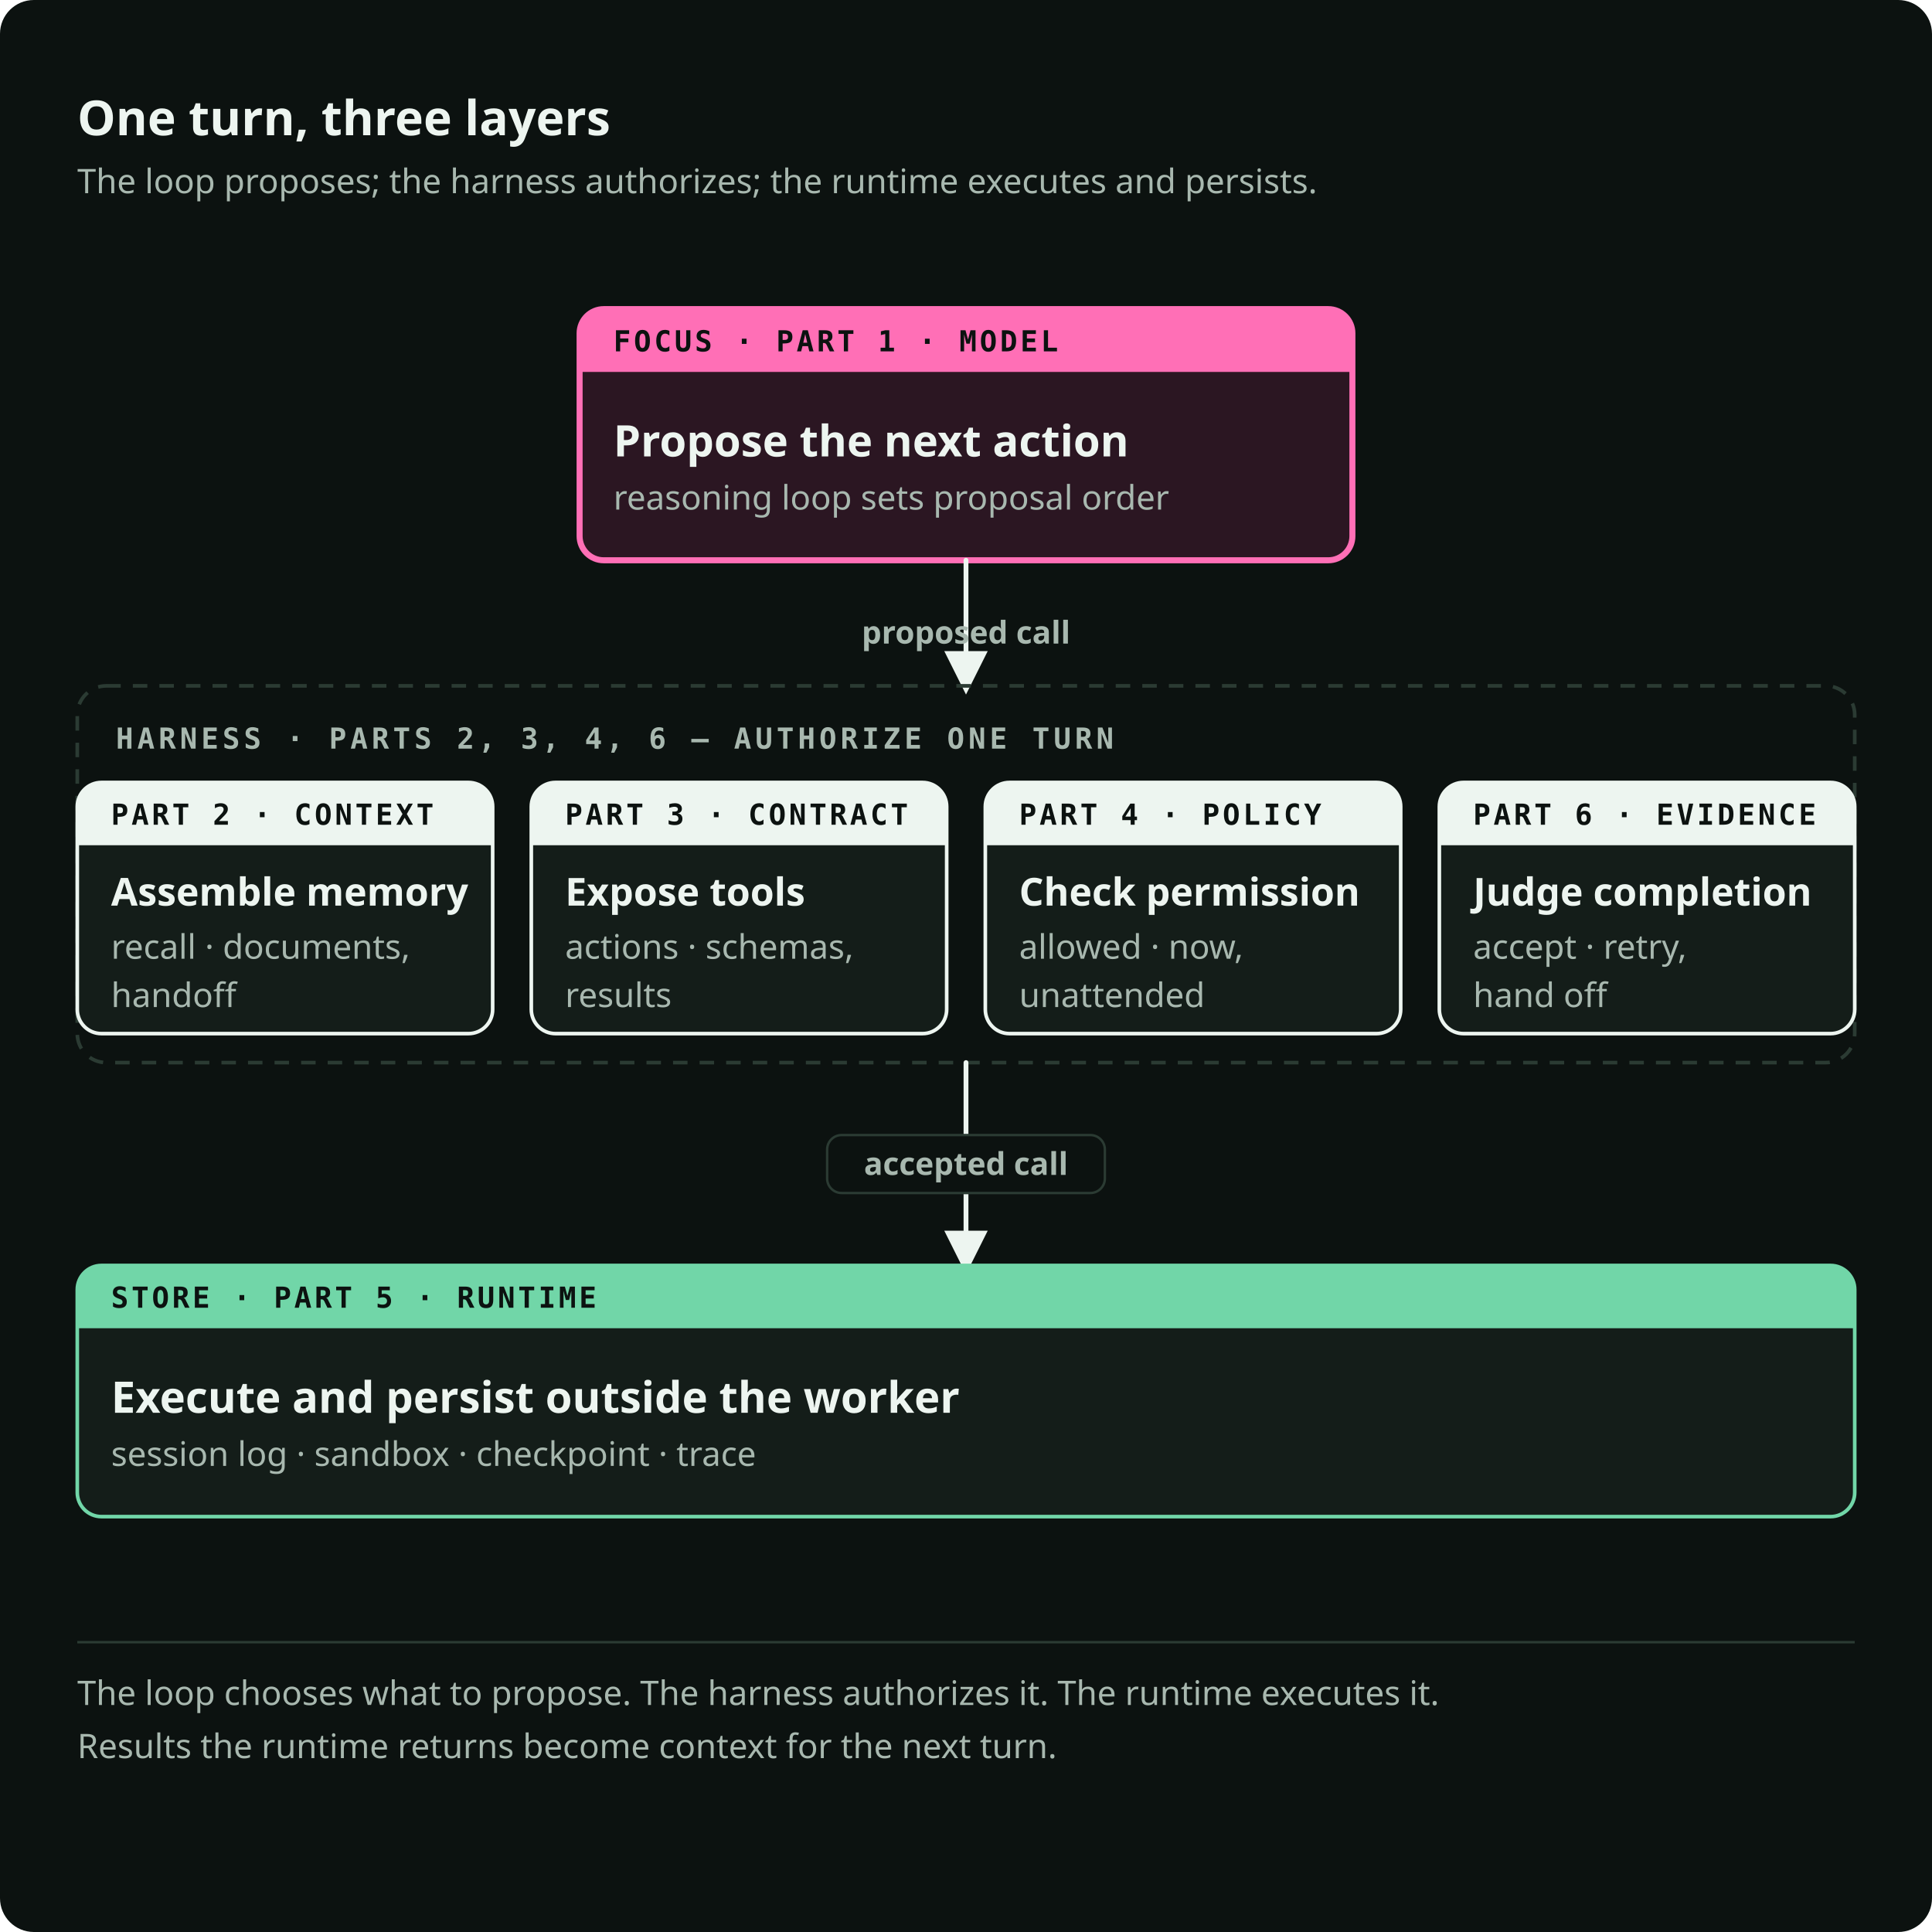
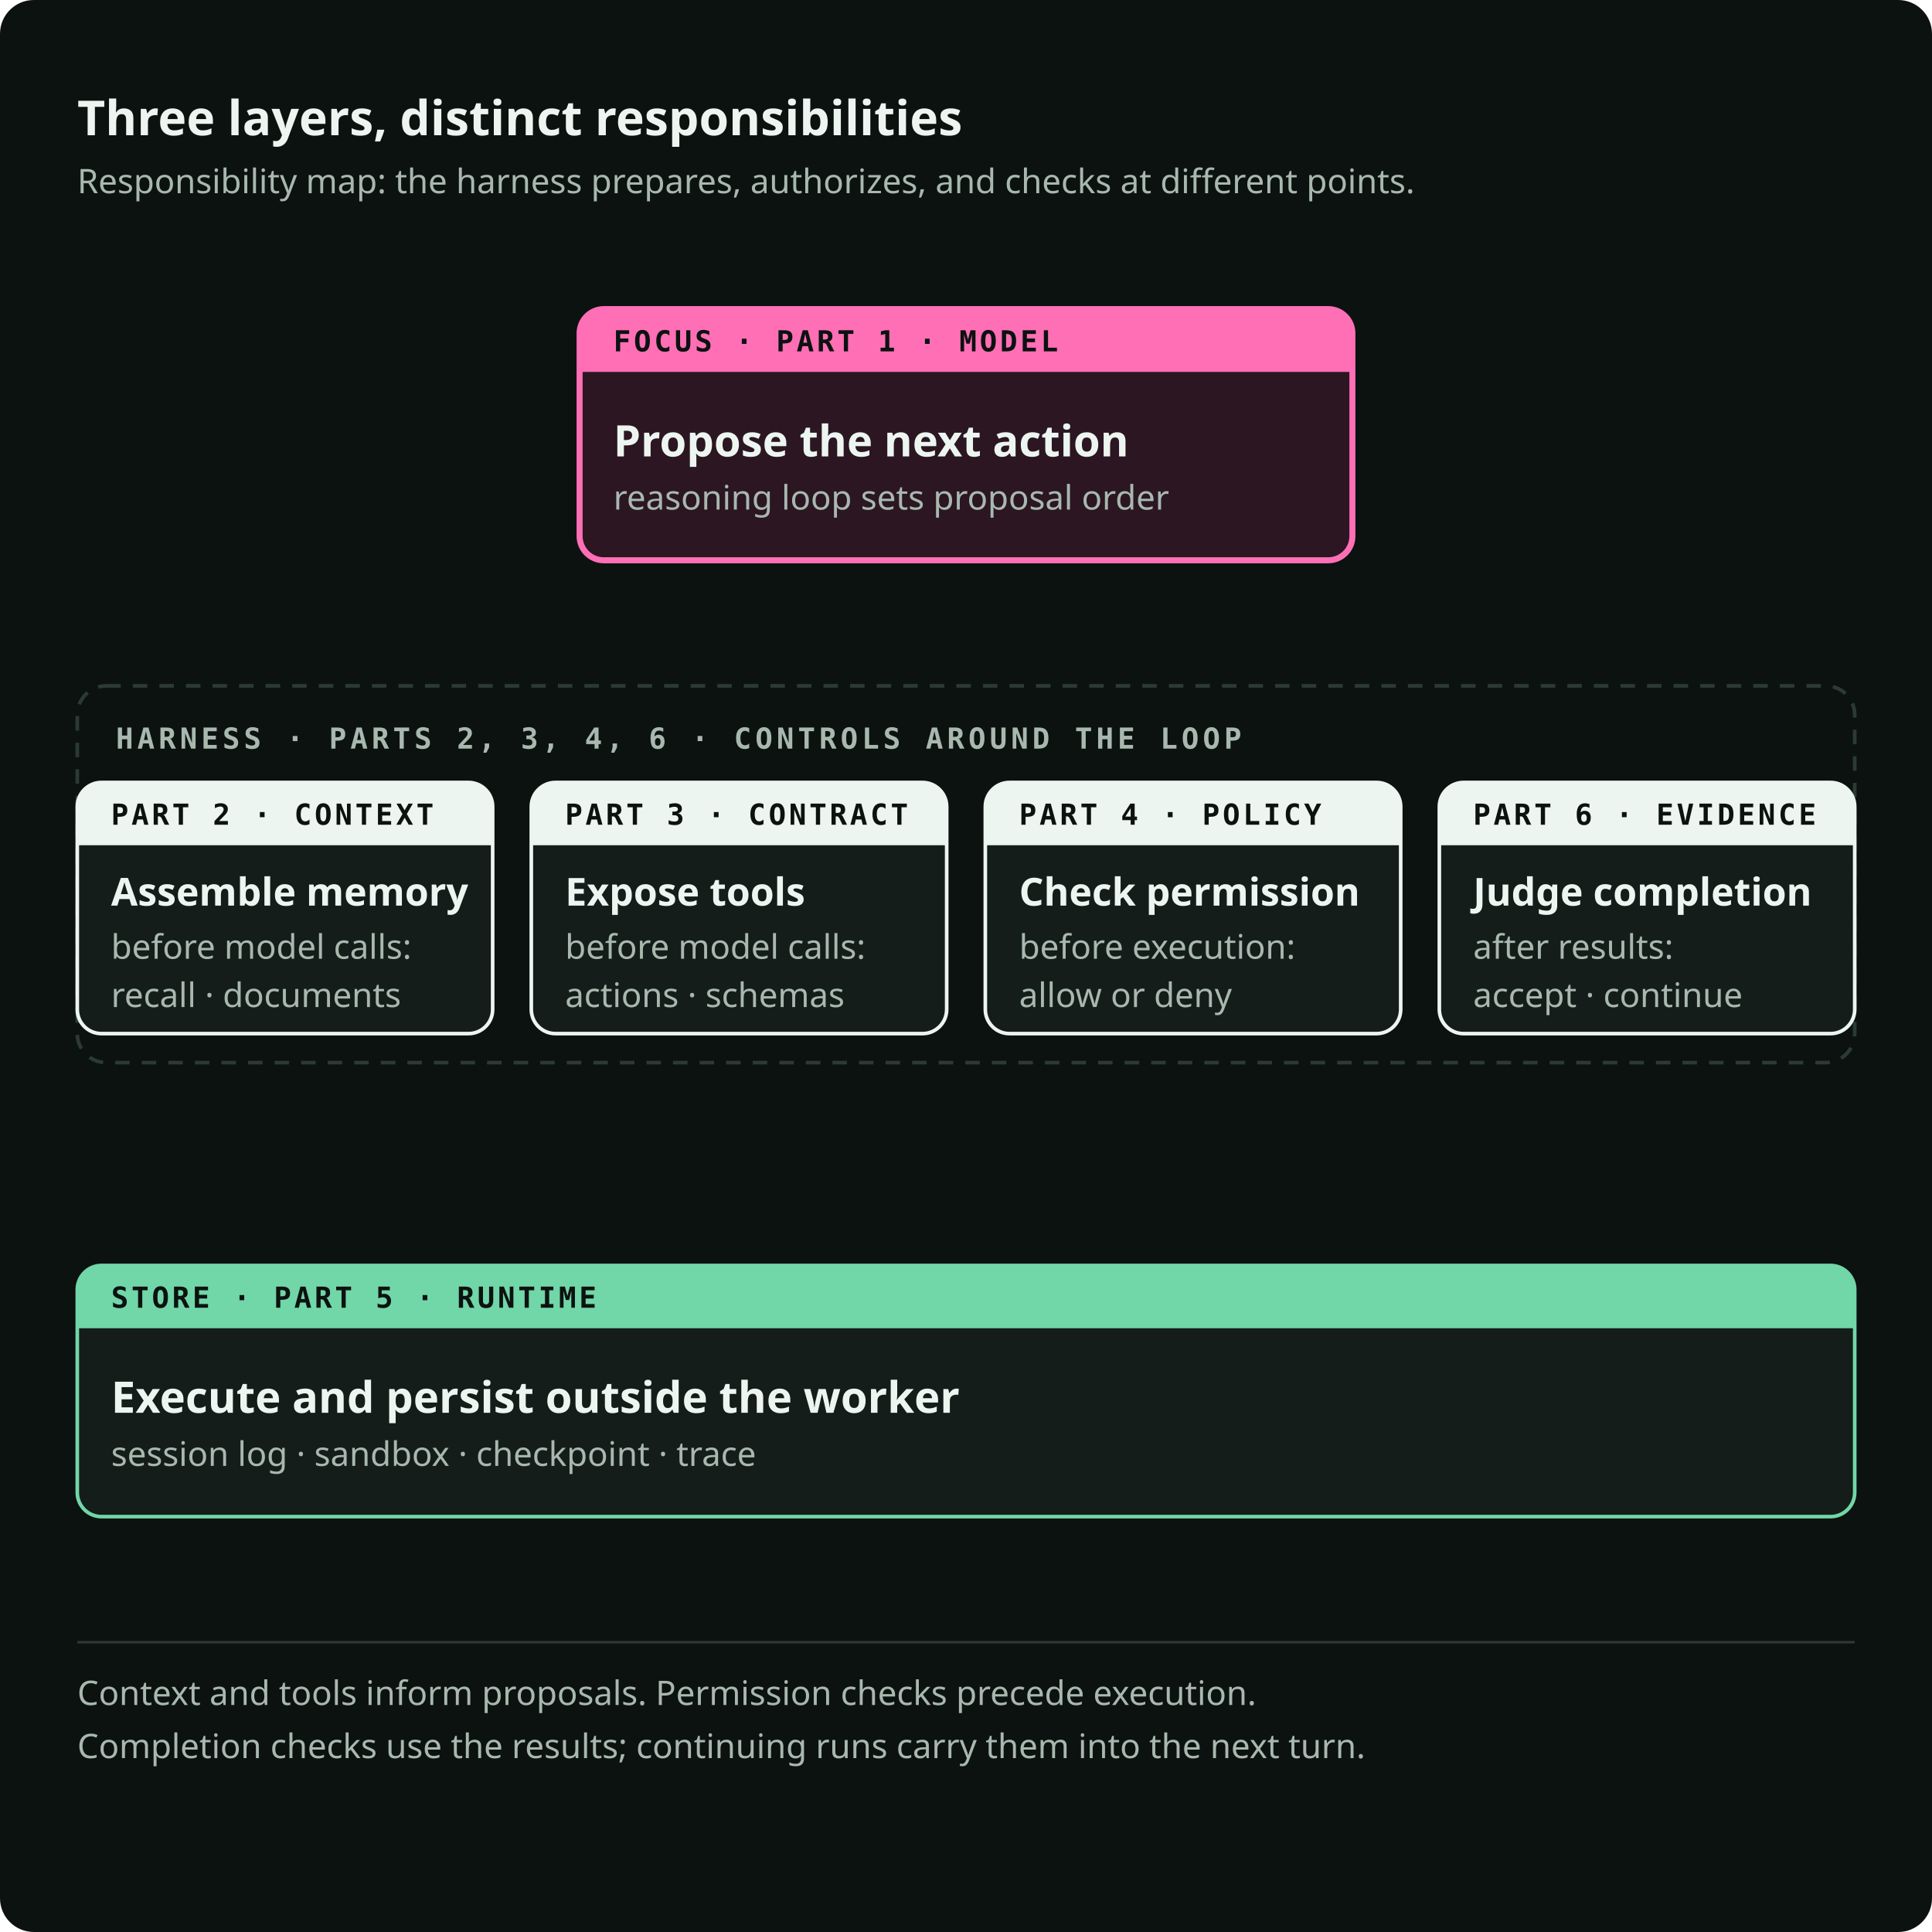
<svg xmlns="http://www.w3.org/2000/svg" viewBox="0 0 800 800" role="img" preserveAspectRatio="xMidYMid meet" data-visual-system="byte-diagram-v2" data-direction="B" data-theme="dark" aria-labelledby="stacklayers-title stacklayers-desc" shape-rendering="geometricPrecision" text-rendering="geometricPrecision">
  <style data-visual-system="byte-diagram-v2">* { animation: none !important; }</style>
  <defs>
    <marker id="stacklayers-arrow-flow" viewBox="0 0 10 10" refX="8" refY="5" markerWidth="9" markerHeight="9" orient="auto-start-reverse">
      <path d="M0 0 10 5 0 10Z" fill="#EDF5F0" />
    </marker>
    <marker id="stacklayers-arrow-fail" viewBox="0 0 10 10" refX="8" refY="5" markerWidth="9" markerHeight="9" orient="auto-start-reverse">
      <path d="M0 0 10 5 0 10Z" fill="#FF6FB6" />
    </marker>
  </defs>
  <rect width="800" height="800" rx="14" fill="#0C1210" />
-   <text x="32" y="56" font-family="Space Grotesk, IBM Plex Sans, ui-sans-serif, system-ui, sans-serif" font-size="20" font-weight="700" fill="#EDF5F0">One turn, three layers</text>
-   <text x="32" y="80" font-family="IBM Plex Sans, ui-sans-serif, system-ui, sans-serif" font-size="14" font-weight="400" fill="#A8B8AF">The loop proposes; the harness authorizes; the runtime executes and persists.</text>
+   <text x="32" y="56" font-family="Space Grotesk, IBM Plex Sans, ui-sans-serif, system-ui, sans-serif" font-size="20" font-weight="700" fill="#EDF5F0">Three layers, distinct responsibilities</text>
+   <text x="32" y="80" font-family="IBM Plex Sans, ui-sans-serif, system-ui, sans-serif" font-size="14" font-weight="400" fill="#A8B8AF">Responsibility map: the harness prepares, authorizes, and checks at different points.</text>
  <path d="M250 128h300a10 10 0 0 1 10 10v84a10 10 0 0 1 -10 10h-300a10 10 0 0 1 -10 -10v-84a10 10 0 0 1 10 -10Z" fill="#2B1622" stroke="#FF6FB6" stroke-width="2.5" />
  <path d="M250 128h300a10 10 0 0 1 10 10v16a0 0 0 0 1 -0 0h-320a0 0 0 0 1 -0 -0v-16a10 10 0 0 1 10 -10Z" fill="#FF6FB6" />
  <text x="254" y="145.5" font-family="IBM Plex Mono, ui-monospace, SFMono-Regular, Menlo, monospace" font-size="12" font-weight="600" fill="#0C1210" letter-spacing="1.2">FOCUS · PART 1 · MODEL</text>
  <text x="254" y="189" font-family="Space Grotesk, IBM Plex Sans, ui-sans-serif, system-ui, sans-serif" font-size="18" font-weight="600" fill="#EDF5F0">Propose the next action</text>
  <text x="254" y="211" font-family="IBM Plex Sans, ui-sans-serif, system-ui, sans-serif" font-size="14" font-weight="400" fill="#A8B8AF">reasoning loop sets proposal order</text>
-   <path d="M400 232v52" fill="none" stroke="#EDF5F0" stroke-width="2" stroke-linecap="round" stroke-linejoin="round" marker-end="url(#stacklayers-arrow-flow)" />
-   <text x="400" y="266.5" font-family="IBM Plex Sans, ui-sans-serif, system-ui, sans-serif" font-size="13" font-weight="600" fill="#A8B8AF" text-anchor="middle">proposed call</text>
  <rect x="32" y="284" width="736" height="156" rx="12" fill="none" stroke="#2B3B33" stroke-width="1.5" stroke-dasharray="6 5" />
-   <text x="48" y="310" font-family="IBM Plex Mono, ui-monospace, SFMono-Regular, Menlo, monospace" font-size="12" font-weight="600" fill="#A8B8AF" letter-spacing="1.6">HARNESS · PARTS 2, 3, 4, 6 — AUTHORIZE ONE TURN</text>
+   <text x="48" y="310" font-family="IBM Plex Mono, ui-monospace, SFMono-Regular, Menlo, monospace" font-size="12" font-weight="600" fill="#A8B8AF" letter-spacing="1.6">HARNESS · PARTS 2, 3, 4, 6 · CONTROLS AROUND THE LOOP</text>
  <path d="M42 324h152a10 10 0 0 1 10 10v84a10 10 0 0 1 -10 10h-152a10 10 0 0 1 -10 -10v-84a10 10 0 0 1 10 -10Z" fill="#141D19" stroke="#EDF5F0" stroke-width="1.5" />
  <path d="M42 324h152a10 10 0 0 1 10 10v16a0 0 0 0 1 -0 0h-172a0 0 0 0 1 -0 -0v-16a10 10 0 0 1 10 -10Z" fill="#EDF5F0" />
  <text x="46" y="341.5" font-family="IBM Plex Mono, ui-monospace, SFMono-Regular, Menlo, monospace" font-size="12" font-weight="600" fill="#0C1210" letter-spacing="1.2">PART 2 · CONTEXT</text>
  <text x="46" y="375" font-family="Space Grotesk, IBM Plex Sans, ui-sans-serif, system-ui, sans-serif" font-size="16" font-weight="600" fill="#EDF5F0">Assemble memory</text>
-   <text x="46" y="397" font-family="IBM Plex Sans, ui-sans-serif, system-ui, sans-serif" font-size="14" font-weight="400" fill="#A8B8AF">recall · documents,</text>
-   <text x="46" y="417" font-family="IBM Plex Sans, ui-sans-serif, system-ui, sans-serif" font-size="14" font-weight="400" fill="#A8B8AF">handoff</text>
+   <text x="46" y="397" font-family="IBM Plex Sans, ui-sans-serif, system-ui, sans-serif" font-size="14" font-weight="400" fill="#A8B8AF">before model calls:</text>
+   <text x="46" y="417" font-family="IBM Plex Sans, ui-sans-serif, system-ui, sans-serif" font-size="14" font-weight="400" fill="#A8B8AF">recall · documents</text>
  <path d="M230 324h152a10 10 0 0 1 10 10v84a10 10 0 0 1 -10 10h-152a10 10 0 0 1 -10 -10v-84a10 10 0 0 1 10 -10Z" fill="#141D19" stroke="#EDF5F0" stroke-width="1.5" />
  <path d="M230 324h152a10 10 0 0 1 10 10v16a0 0 0 0 1 -0 0h-172a0 0 0 0 1 -0 -0v-16a10 10 0 0 1 10 -10Z" fill="#EDF5F0" />
  <text x="234" y="341.5" font-family="IBM Plex Mono, ui-monospace, SFMono-Regular, Menlo, monospace" font-size="12" font-weight="600" fill="#0C1210" letter-spacing="1.2">PART 3 · CONTRACT</text>
  <text x="234" y="375" font-family="Space Grotesk, IBM Plex Sans, ui-sans-serif, system-ui, sans-serif" font-size="16" font-weight="600" fill="#EDF5F0">Expose tools</text>
-   <text x="234" y="397" font-family="IBM Plex Sans, ui-sans-serif, system-ui, sans-serif" font-size="14" font-weight="400" fill="#A8B8AF">actions · schemas,</text>
-   <text x="234" y="417" font-family="IBM Plex Sans, ui-sans-serif, system-ui, sans-serif" font-size="14" font-weight="400" fill="#A8B8AF">results</text>
+   <text x="234" y="397" font-family="IBM Plex Sans, ui-sans-serif, system-ui, sans-serif" font-size="14" font-weight="400" fill="#A8B8AF">before model calls:</text>
+   <text x="234" y="417" font-family="IBM Plex Sans, ui-sans-serif, system-ui, sans-serif" font-size="14" font-weight="400" fill="#A8B8AF">actions · schemas</text>
  <path d="M418 324h152a10 10 0 0 1 10 10v84a10 10 0 0 1 -10 10h-152a10 10 0 0 1 -10 -10v-84a10 10 0 0 1 10 -10Z" fill="#141D19" stroke="#EDF5F0" stroke-width="1.5" />
  <path d="M418 324h152a10 10 0 0 1 10 10v16a0 0 0 0 1 -0 0h-172a0 0 0 0 1 -0 -0v-16a10 10 0 0 1 10 -10Z" fill="#EDF5F0" />
  <text x="422" y="341.5" font-family="IBM Plex Mono, ui-monospace, SFMono-Regular, Menlo, monospace" font-size="12" font-weight="600" fill="#0C1210" letter-spacing="1.2">PART 4 · POLICY</text>
  <text x="422" y="375" font-family="Space Grotesk, IBM Plex Sans, ui-sans-serif, system-ui, sans-serif" font-size="16" font-weight="600" fill="#EDF5F0">Check permission</text>
-   <text x="422" y="397" font-family="IBM Plex Sans, ui-sans-serif, system-ui, sans-serif" font-size="14" font-weight="400" fill="#A8B8AF">allowed · now,</text>
-   <text x="422" y="417" font-family="IBM Plex Sans, ui-sans-serif, system-ui, sans-serif" font-size="14" font-weight="400" fill="#A8B8AF">unattended</text>
+   <text x="422" y="397" font-family="IBM Plex Sans, ui-sans-serif, system-ui, sans-serif" font-size="14" font-weight="400" fill="#A8B8AF">before execution:</text>
+   <text x="422" y="417" font-family="IBM Plex Sans, ui-sans-serif, system-ui, sans-serif" font-size="14" font-weight="400" fill="#A8B8AF">allow or deny</text>
  <path d="M606 324h152a10 10 0 0 1 10 10v84a10 10 0 0 1 -10 10h-152a10 10 0 0 1 -10 -10v-84a10 10 0 0 1 10 -10Z" fill="#141D19" stroke="#EDF5F0" stroke-width="1.5" />
  <path d="M606 324h152a10 10 0 0 1 10 10v16a0 0 0 0 1 -0 0h-172a0 0 0 0 1 -0 -0v-16a10 10 0 0 1 10 -10Z" fill="#EDF5F0" />
  <text x="610" y="341.5" font-family="IBM Plex Mono, ui-monospace, SFMono-Regular, Menlo, monospace" font-size="12" font-weight="600" fill="#0C1210" letter-spacing="1.2">PART 6 · EVIDENCE</text>
  <text x="610" y="375" font-family="Space Grotesk, IBM Plex Sans, ui-sans-serif, system-ui, sans-serif" font-size="16" font-weight="600" fill="#EDF5F0">Judge completion</text>
-   <text x="610" y="397" font-family="IBM Plex Sans, ui-sans-serif, system-ui, sans-serif" font-size="14" font-weight="400" fill="#A8B8AF">accept · retry,</text>
-   <text x="610" y="417" font-family="IBM Plex Sans, ui-sans-serif, system-ui, sans-serif" font-size="14" font-weight="400" fill="#A8B8AF">hand off</text>
-   <path d="M400 440v84" fill="none" stroke="#EDF5F0" stroke-width="2" stroke-linecap="round" stroke-linejoin="round" marker-end="url(#stacklayers-arrow-flow)" />
-   <rect x="342.5" y="470" width="115" height="24" rx="6" fill="#0C1210" stroke="#2B3B33" stroke-width="1" />
-   <text x="400" y="486.5" font-family="IBM Plex Sans, ui-sans-serif, system-ui, sans-serif" font-size="13" font-weight="600" fill="#A8B8AF" text-anchor="middle">accepted call</text>
+   <text x="610" y="397" font-family="IBM Plex Sans, ui-sans-serif, system-ui, sans-serif" font-size="14" font-weight="400" fill="#A8B8AF">after results:</text>
+   <text x="610" y="417" font-family="IBM Plex Sans, ui-sans-serif, system-ui, sans-serif" font-size="14" font-weight="400" fill="#A8B8AF">accept · continue</text>
  <path d="M42 524h716a10 10 0 0 1 10 10v84a10 10 0 0 1 -10 10h-716a10 10 0 0 1 -10 -10v-84a10 10 0 0 1 10 -10Z" fill="#141D19" stroke="#71D6A8" stroke-width="1.5" />
  <path d="M42 524h716a10 10 0 0 1 10 10v16a0 0 0 0 1 -0 0h-736a0 0 0 0 1 -0 -0v-16a10 10 0 0 1 10 -10Z" fill="#71D6A8" />
  <text x="46" y="541.5" font-family="IBM Plex Mono, ui-monospace, SFMono-Regular, Menlo, monospace" font-size="12" font-weight="600" fill="#0C1210" letter-spacing="1.2">STORE · PART 5 · RUNTIME</text>
  <text x="46" y="585" font-family="Space Grotesk, IBM Plex Sans, ui-sans-serif, system-ui, sans-serif" font-size="18" font-weight="600" fill="#EDF5F0">Execute and persist outside the worker</text>
  <text x="46" y="607" font-family="IBM Plex Sans, ui-sans-serif, system-ui, sans-serif" font-size="14" font-weight="400" fill="#A8B8AF">session log · sandbox · checkpoint · trace</text>
  <path d="M32 680h736" stroke="#2B3B33" stroke-width="1" />
-   <text x="32" y="706" font-family="IBM Plex Sans, ui-sans-serif, system-ui, sans-serif" font-size="14" font-weight="400" fill="#A8B8AF">The loop chooses what to propose. The harness authorizes it. The runtime executes it.</text>
-   <text x="32" y="728" font-family="IBM Plex Sans, ui-sans-serif, system-ui, sans-serif" font-size="14" font-weight="400" fill="#A8B8AF">Results the runtime returns become context for the next turn.</text>
+   <text x="32" y="706" font-family="IBM Plex Sans, ui-sans-serif, system-ui, sans-serif" font-size="14" font-weight="400" fill="#A8B8AF">Context and tools inform proposals. Permission checks precede execution.</text>
+   <text x="32" y="728" font-family="IBM Plex Sans, ui-sans-serif, system-ui, sans-serif" font-size="14" font-weight="400" fill="#A8B8AF">Completion checks use the results; continuing runs carry them into the next turn.</text>
</svg>
